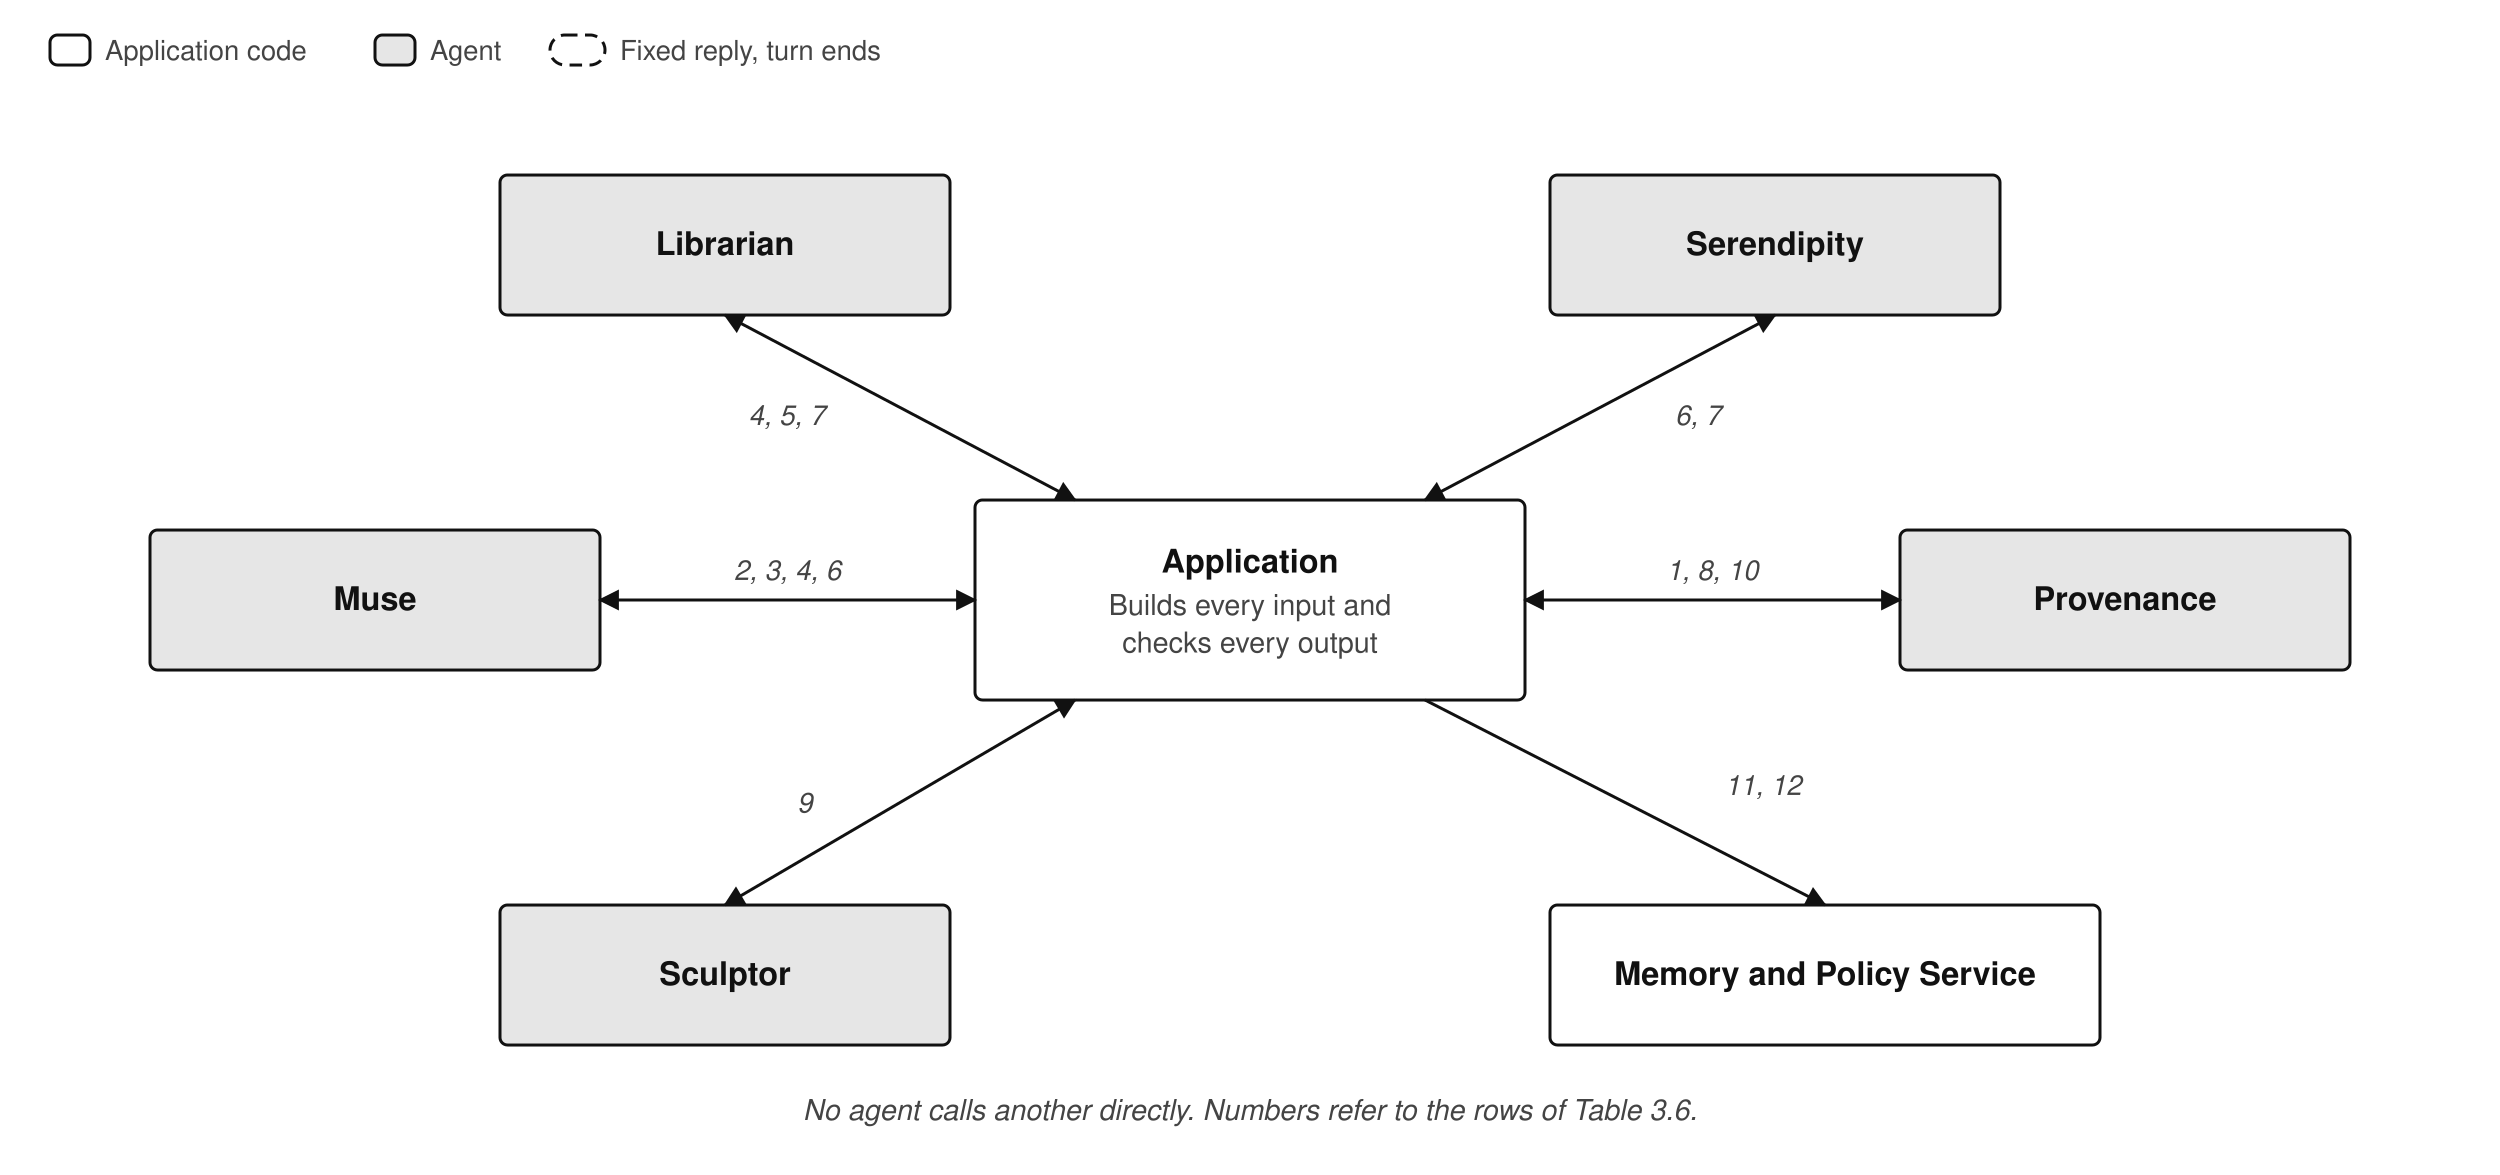
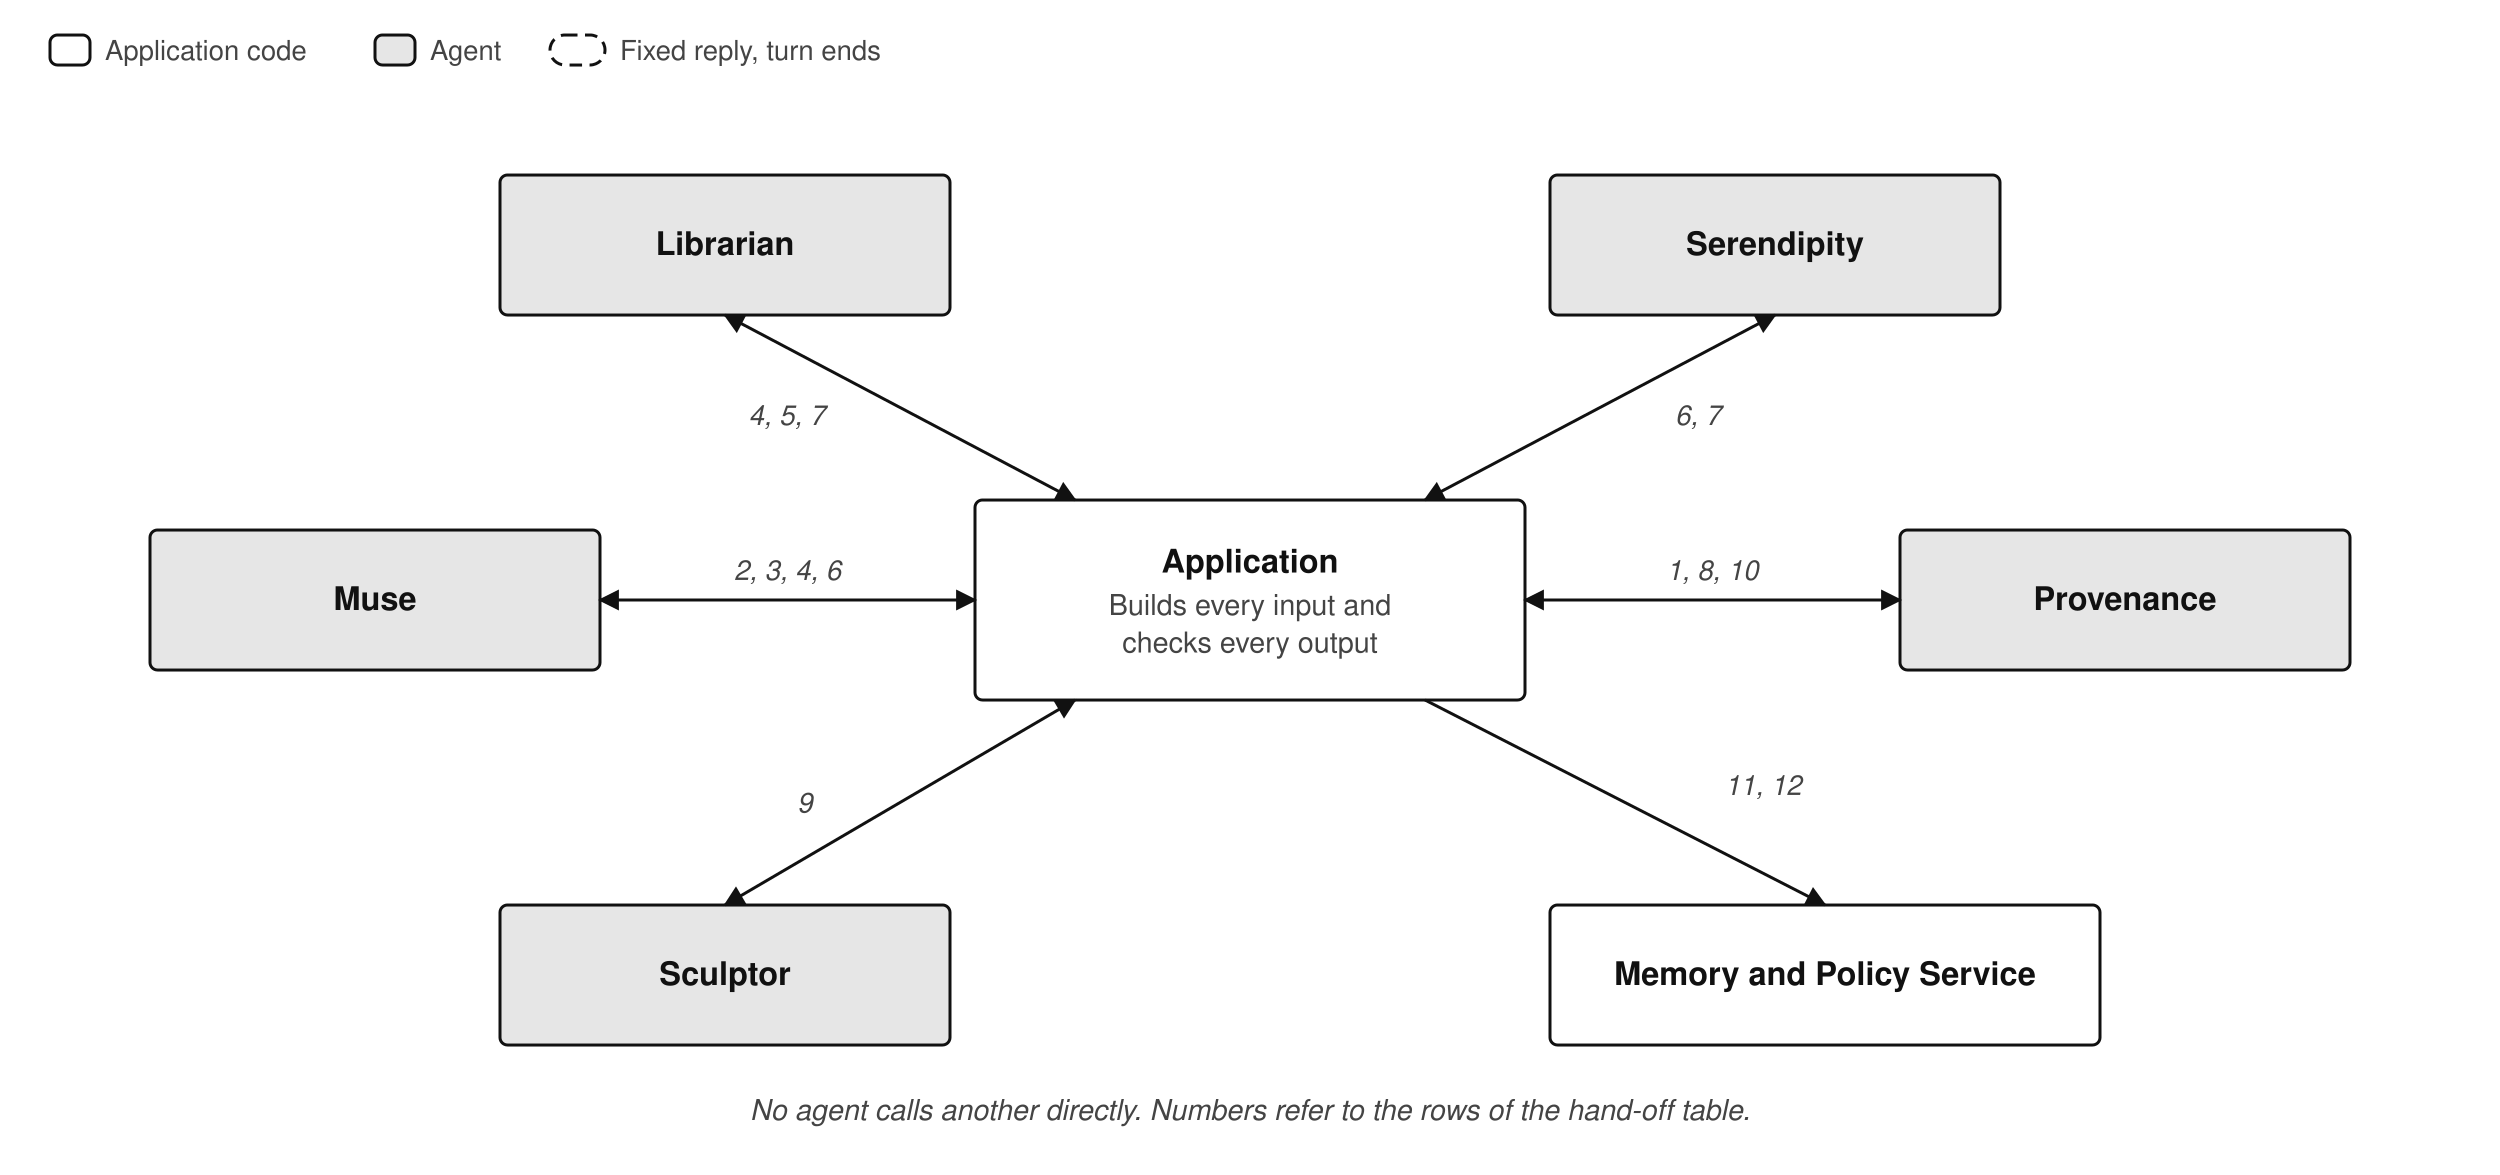
<svg xmlns="http://www.w3.org/2000/svg" width="1000" height="470" viewBox="0 0 1000 470">
  <defs>
    <marker id="a" viewBox="0 0 10 10" refX="9" refY="5" markerWidth="7" markerHeight="7" orient="auto-start-reverse">
      <path d="M0,0 L10,5 L0,10 z" fill="#111" />
    </marker>
  </defs>
  <rect width="1000" height="470" fill="#fff" />
  <rect x="20" y="14" width="16" height="12" rx="3" fill="#fff" stroke="#111" stroke-width="1.2" />
  <text x="28.0" y="24.0" font-family="Helvetica Neue, Helvetica, Arial, sans-serif" font-size="13" text-anchor="middle" font-weight="bold" font-style="normal" fill="#111" />
  <text x="42" y="24" font-family="Helvetica Neue, Helvetica, Arial, sans-serif" font-size="11" text-anchor="start" font-weight="normal" font-style="normal" fill="#444">Application code</text>
  <rect x="150" y="14" width="16" height="12" rx="3" fill="#e6e6e6" stroke="#111" stroke-width="1.2" />
  <text x="158.0" y="24.0" font-family="Helvetica Neue, Helvetica, Arial, sans-serif" font-size="13" text-anchor="middle" font-weight="bold" font-style="normal" fill="#111" />
  <text x="172" y="24" font-family="Helvetica Neue, Helvetica, Arial, sans-serif" font-size="11" text-anchor="start" font-weight="normal" font-style="normal" fill="#444">Agent</text>
  <rect x="220" y="14" width="22" height="12" rx="6" fill="#fff" stroke="#111" stroke-width="1.2" stroke-dasharray="5 3" />
  <text x="248" y="24" font-family="Helvetica Neue, Helvetica, Arial, sans-serif" font-size="11" text-anchor="start" font-weight="normal" font-style="normal" fill="#444">Fixed reply, turn ends</text>
  <rect x="390" y="200" width="220" height="80" rx="3" fill="#fff" stroke="#111" stroke-width="1.2" />
  <text x="500.0" y="229.0" font-family="Helvetica Neue, Helvetica, Arial, sans-serif" font-size="13" text-anchor="middle" font-weight="bold" font-style="normal" fill="#111">Application</text>
  <text x="500.0" y="246.0" font-family="Helvetica Neue, Helvetica, Arial, sans-serif" font-size="11.5" text-anchor="middle" font-weight="normal" font-style="normal" fill="#444">Builds every input and</text>
  <text x="500.0" y="261.0" font-family="Helvetica Neue, Helvetica, Arial, sans-serif" font-size="11.5" text-anchor="middle" font-weight="normal" font-style="normal" fill="#444">checks every output</text>
  <rect x="60" y="212" width="180" height="56" rx="3" fill="#e6e6e6" stroke="#111" stroke-width="1.2" />
  <text x="150.0" y="244.0" font-family="Helvetica Neue, Helvetica, Arial, sans-serif" font-size="13" text-anchor="middle" font-weight="bold" font-style="normal" fill="#111">Muse</text>
  <rect x="760" y="212" width="180" height="56" rx="3" fill="#e6e6e6" stroke="#111" stroke-width="1.2" />
  <text x="850.0" y="244.0" font-family="Helvetica Neue, Helvetica, Arial, sans-serif" font-size="13" text-anchor="middle" font-weight="bold" font-style="normal" fill="#111">Provenance</text>
  <rect x="200" y="70" width="180" height="56" rx="3" fill="#e6e6e6" stroke="#111" stroke-width="1.2" />
  <text x="290.0" y="102.0" font-family="Helvetica Neue, Helvetica, Arial, sans-serif" font-size="13" text-anchor="middle" font-weight="bold" font-style="normal" fill="#111">Librarian</text>
  <rect x="620" y="70" width="180" height="56" rx="3" fill="#e6e6e6" stroke="#111" stroke-width="1.2" />
  <text x="710.0" y="102.0" font-family="Helvetica Neue, Helvetica, Arial, sans-serif" font-size="13" text-anchor="middle" font-weight="bold" font-style="normal" fill="#111">Serendipity</text>
  <rect x="200" y="362" width="180" height="56" rx="3" fill="#e6e6e6" stroke="#111" stroke-width="1.2" />
  <text x="290.0" y="394.0" font-family="Helvetica Neue, Helvetica, Arial, sans-serif" font-size="13" text-anchor="middle" font-weight="bold" font-style="normal" fill="#111">Sculptor</text>
  <rect x="620" y="362" width="220" height="56" rx="3" fill="#fff" stroke="#111" stroke-width="1.2" />
  <text x="730.0" y="394.0" font-family="Helvetica Neue, Helvetica, Arial, sans-serif" font-size="13" text-anchor="middle" font-weight="bold" font-style="normal" fill="#111">Memory and Policy Service</text>
  <path d="M390,240 L240,240" fill="none" stroke="#111" stroke-width="1.2" marker-start="url(#a)" marker-end="url(#a)" />
  <text x="315" y="232" font-family="Helvetica Neue, Helvetica, Arial, sans-serif" font-size="11" text-anchor="middle" font-weight="normal" font-style="italic" fill="#444">2, 3, 4, 6</text>
  <path d="M610,240 L760,240" fill="none" stroke="#111" stroke-width="1.2" marker-start="url(#a)" marker-end="url(#a)" />
  <text x="685" y="232" font-family="Helvetica Neue, Helvetica, Arial, sans-serif" font-size="11" text-anchor="middle" font-weight="normal" font-style="italic" fill="#444">1, 8, 10</text>
  <path d="M430,200 L290,126" fill="none" stroke="#111" stroke-width="1.2" marker-start="url(#a)" marker-end="url(#a)" />
  <text x="330" y="170" font-family="Helvetica Neue, Helvetica, Arial, sans-serif" font-size="11" text-anchor="end" font-weight="normal" font-style="italic" fill="#444">4, 5, 7</text>
  <path d="M570,200 L710,126" fill="none" stroke="#111" stroke-width="1.2" marker-start="url(#a)" marker-end="url(#a)" />
  <text x="670" y="170" font-family="Helvetica Neue, Helvetica, Arial, sans-serif" font-size="11" text-anchor="start" font-weight="normal" font-style="italic" fill="#444">6, 7</text>
  <path d="M430,280 L290,362" fill="none" stroke="#111" stroke-width="1.2" marker-start="url(#a)" marker-end="url(#a)" />
  <text x="325" y="325" font-family="Helvetica Neue, Helvetica, Arial, sans-serif" font-size="11" text-anchor="end" font-weight="normal" font-style="italic" fill="#444">9</text>
  <path d="M570,280 L730,362" fill="none" stroke="#111" stroke-width="1.2" marker-end="url(#a)" />
  <text x="690" y="318" font-family="Helvetica Neue, Helvetica, Arial, sans-serif" font-size="11" text-anchor="start" font-weight="normal" font-style="italic" fill="#444">11, 12</text>
-   <text x="500" y="448" font-family="Helvetica Neue, Helvetica, Arial, sans-serif" font-size="11.5" text-anchor="middle" font-weight="normal" font-style="italic" fill="#444">No agent calls another directly. Numbers refer to the rows of Table 3.6.</text>
+   <text x="500" y="448" font-family="Helvetica Neue, Helvetica, Arial, sans-serif" font-size="11.5" text-anchor="middle" font-weight="normal" font-style="italic" fill="#444">No agent calls another directly. Numbers refer to the rows of the hand-off table.</text>
</svg>
